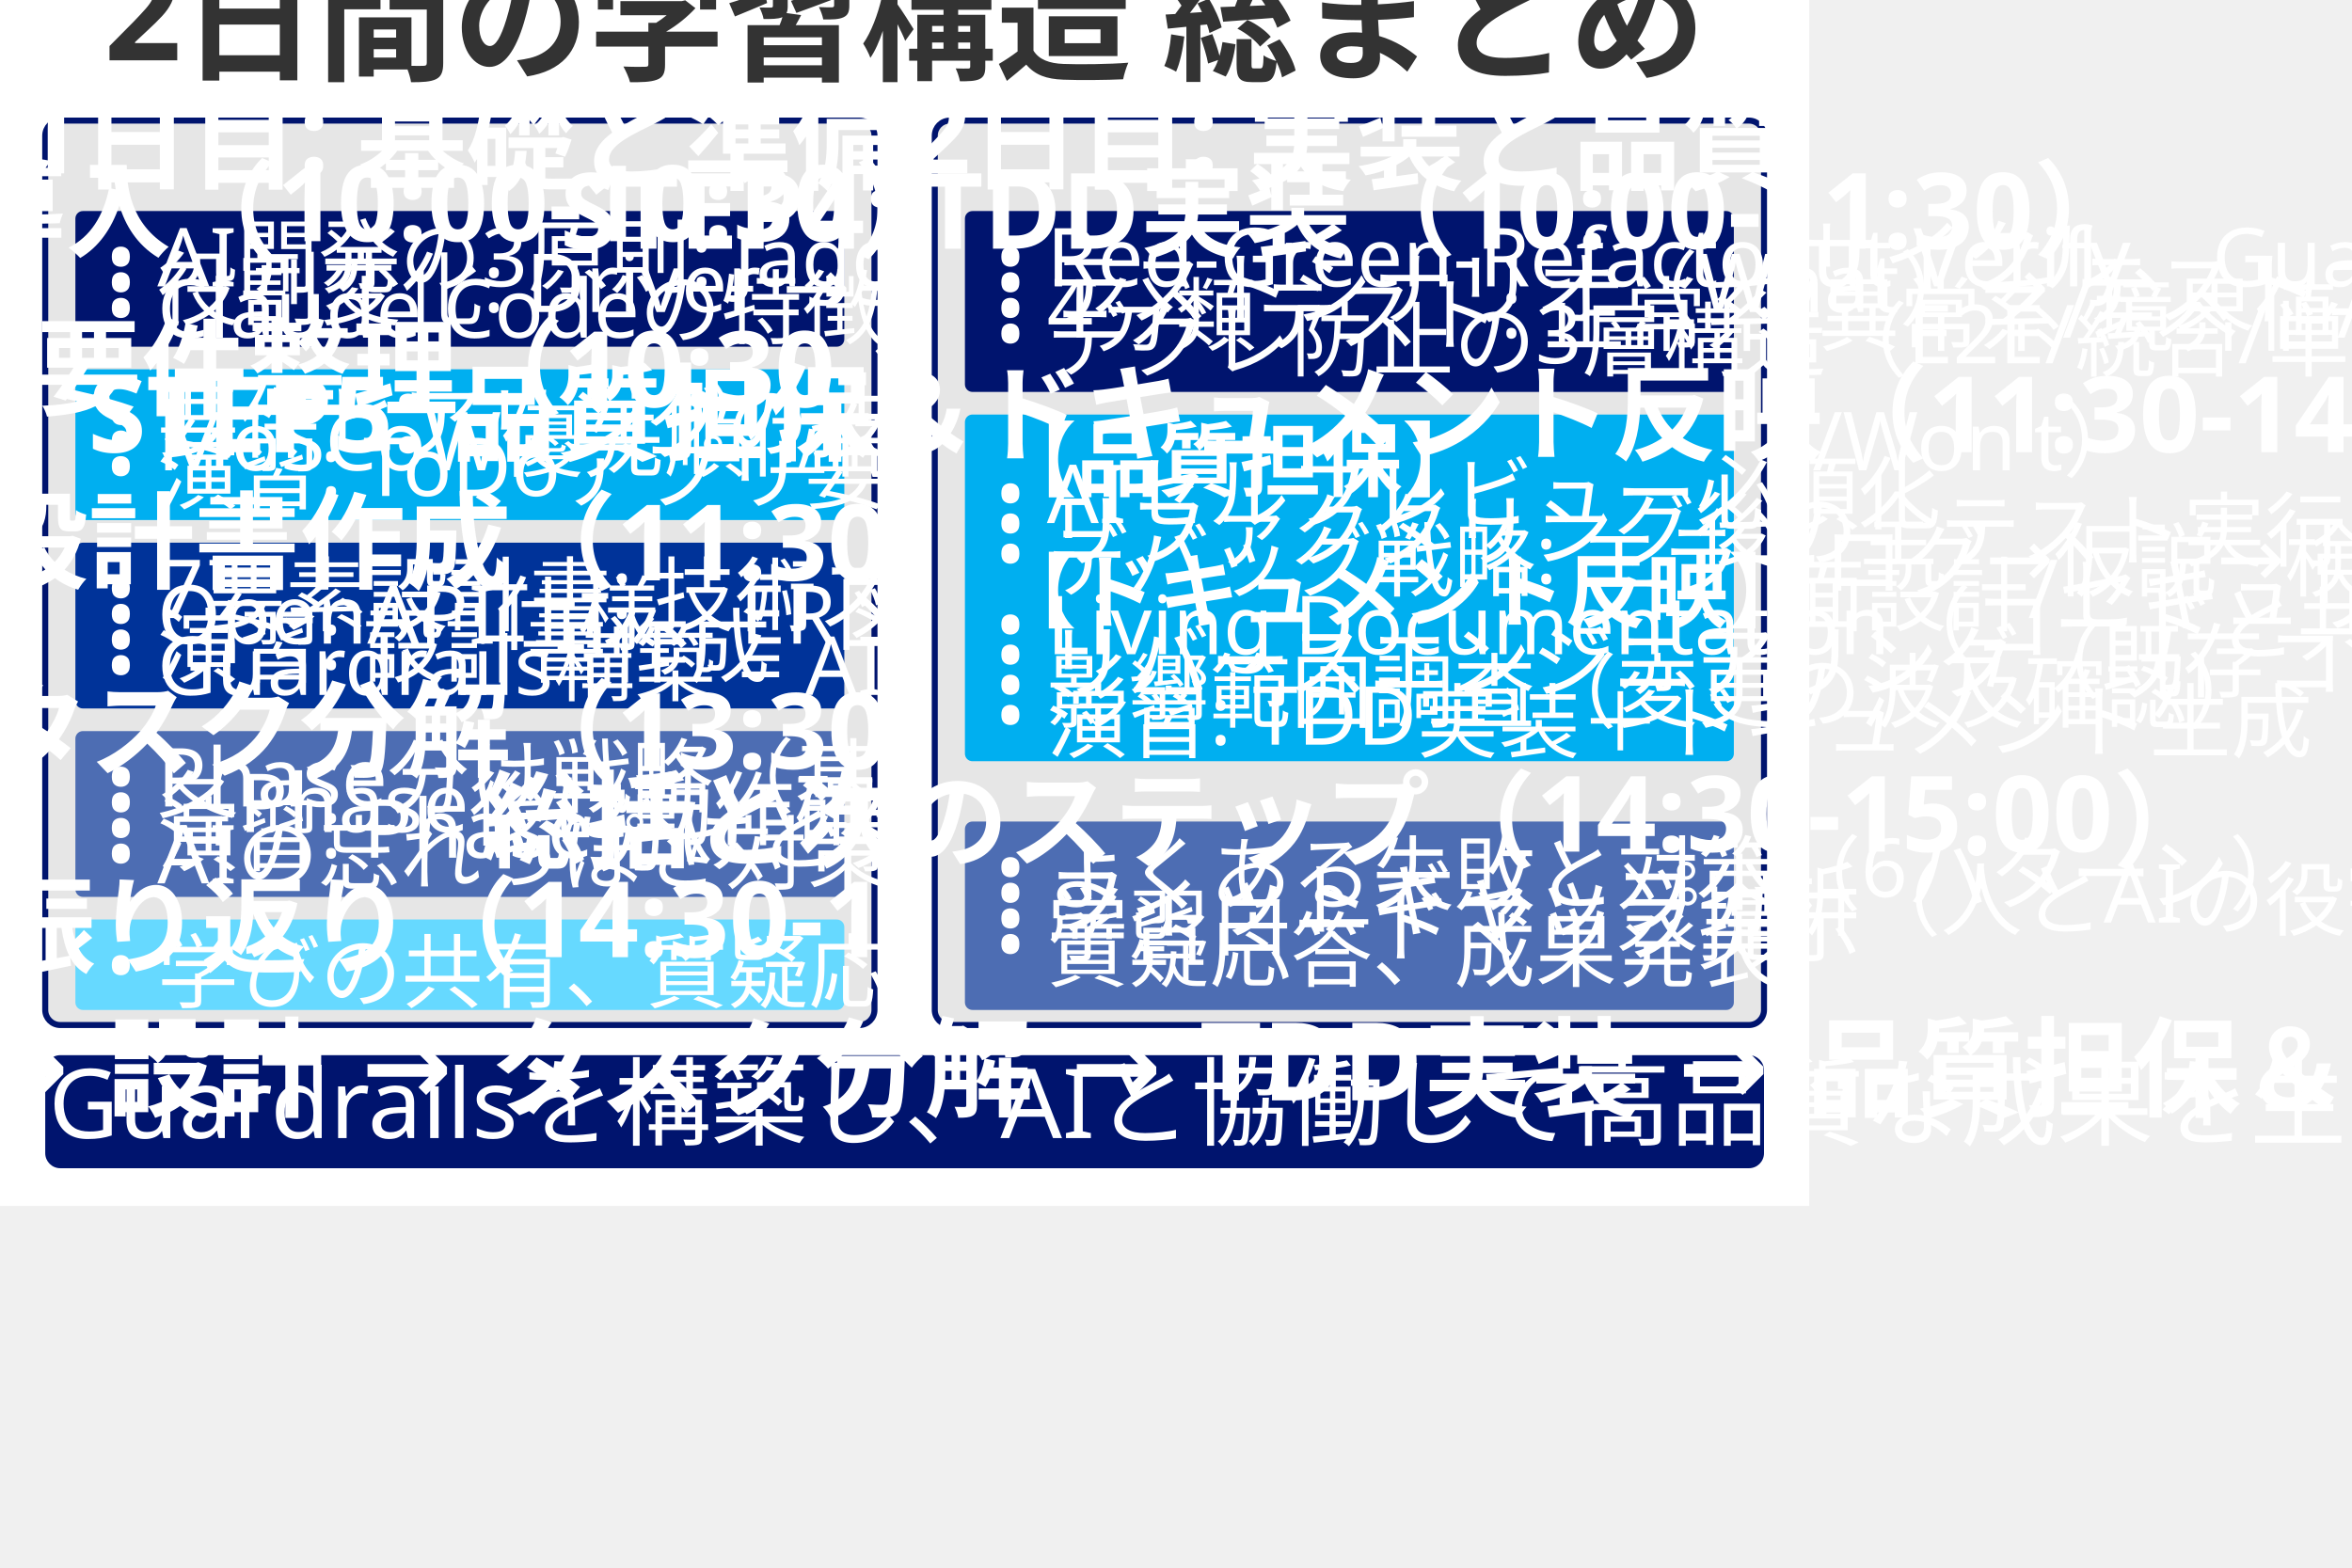
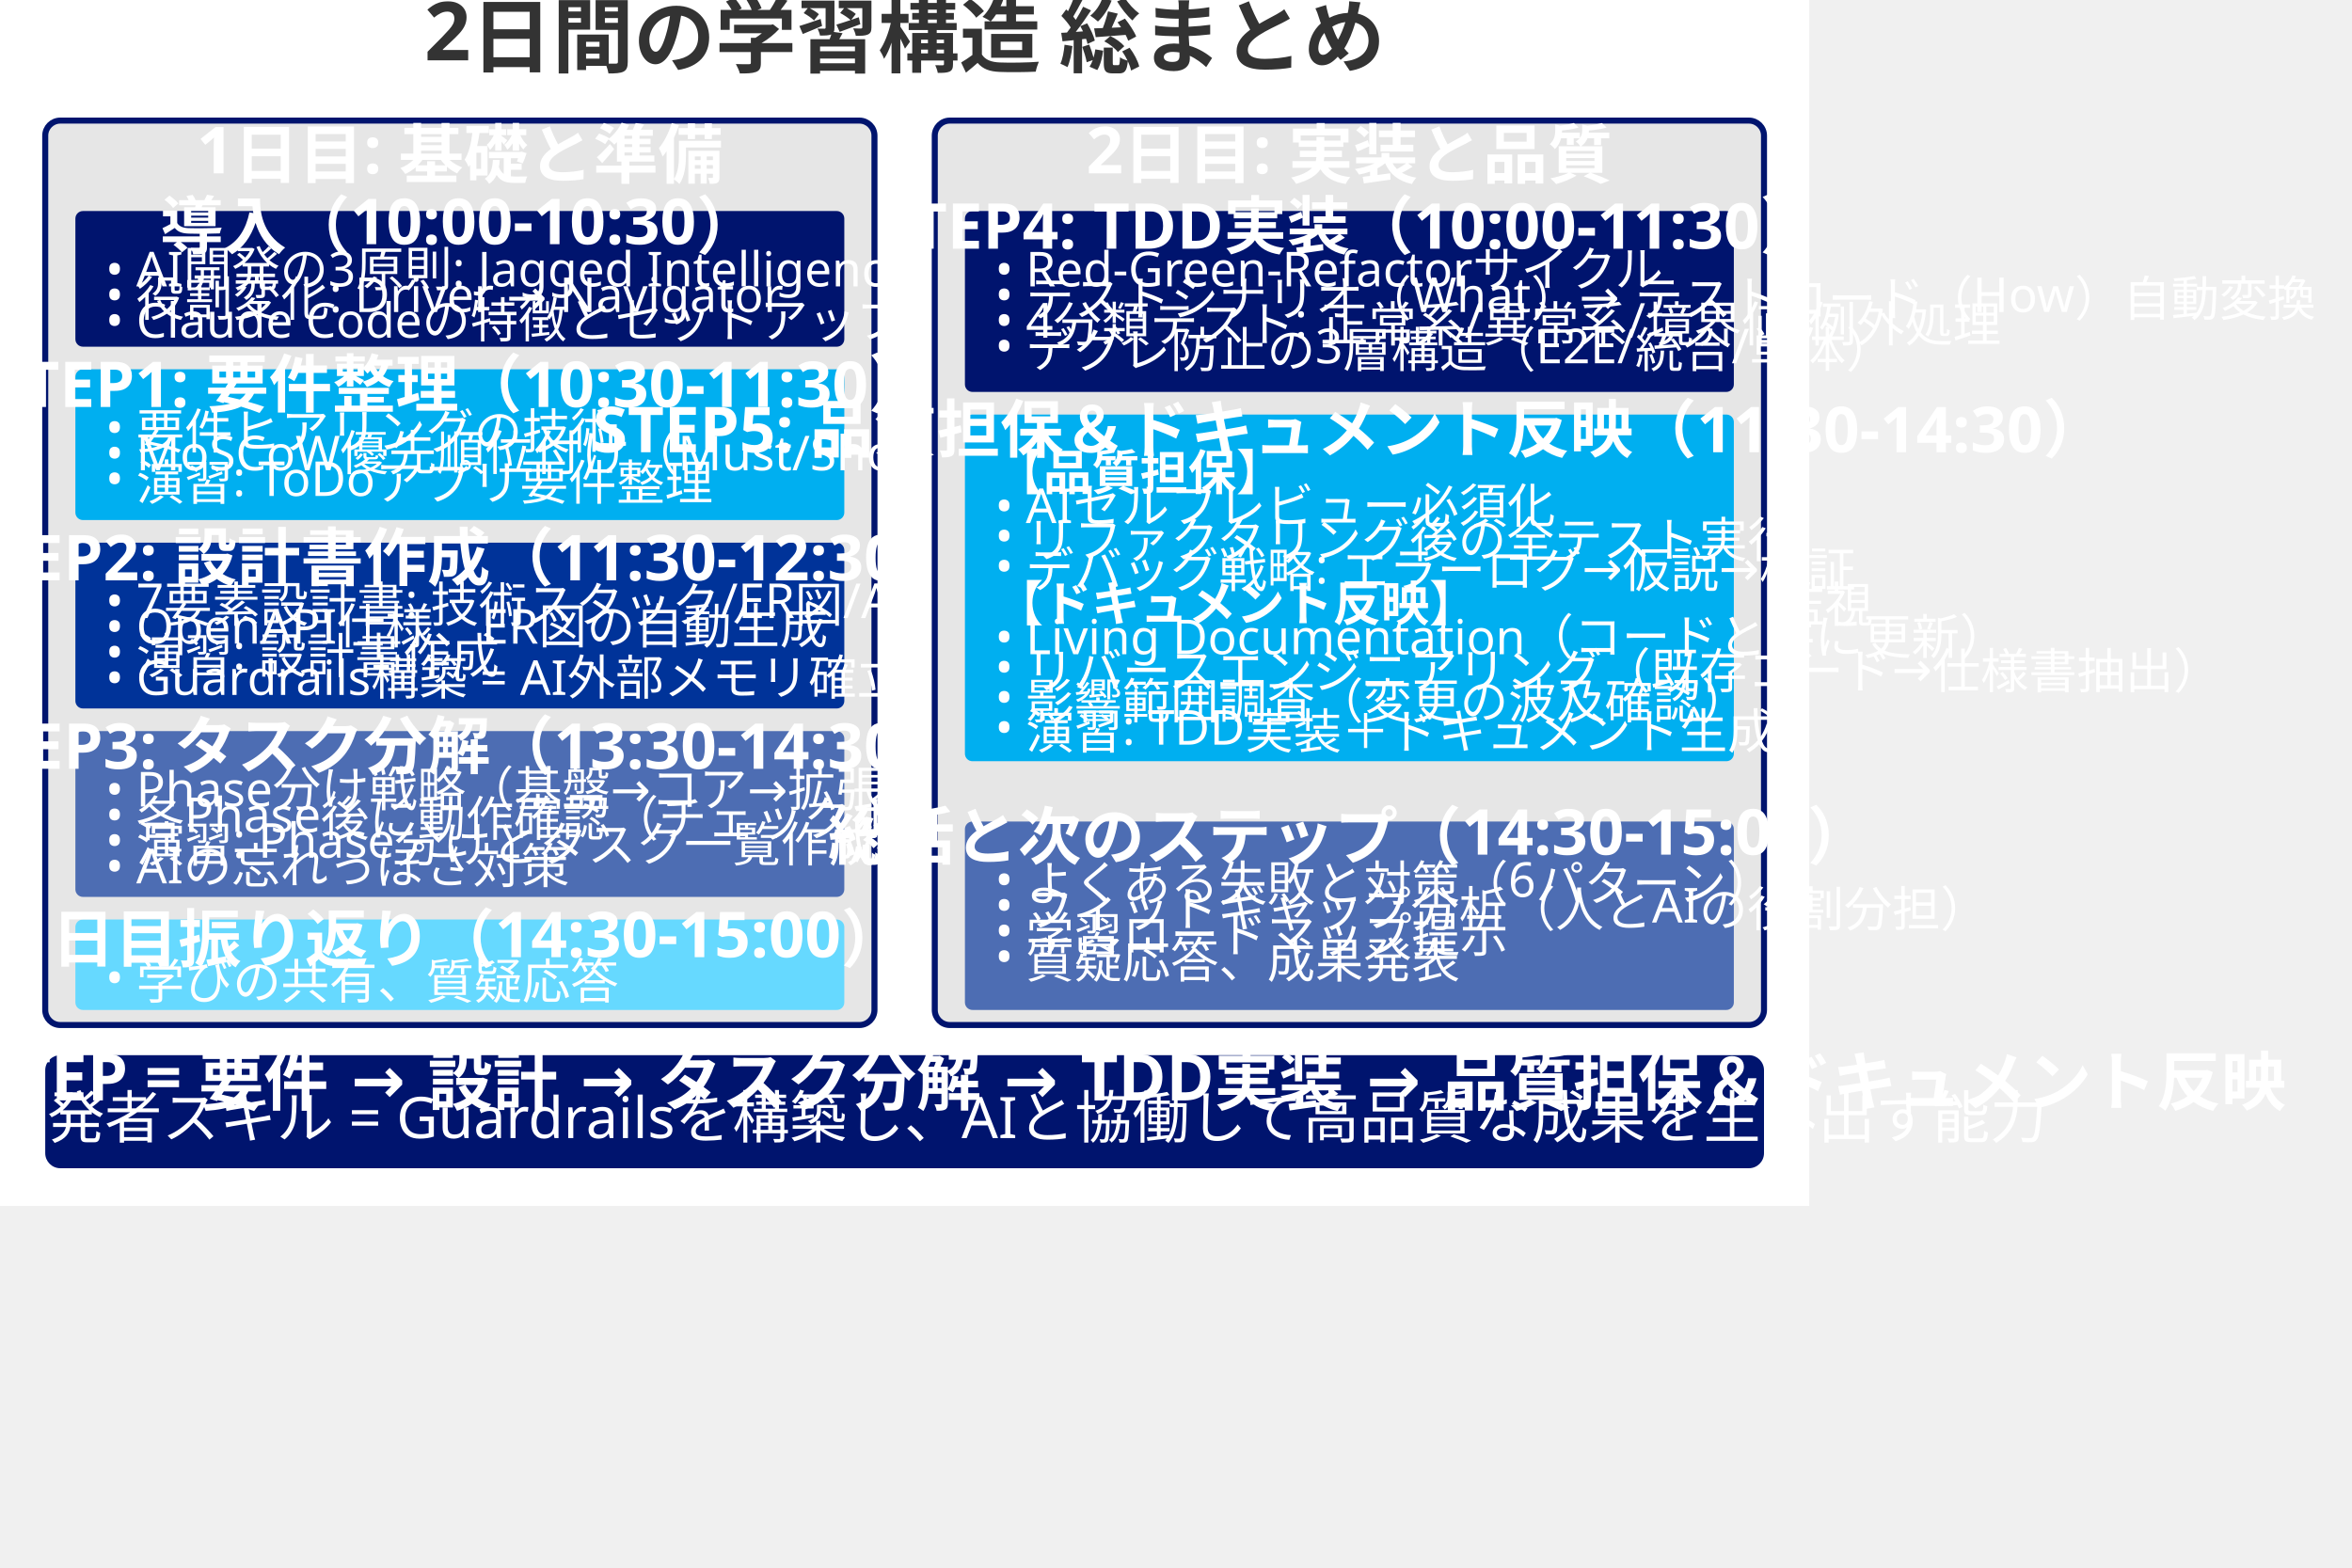
<svg xmlns="http://www.w3.org/2000/svg" viewBox="0 0 1560 1040">
  <defs>
    <style>
-       .title { font-family: 'Noto Sans JP', sans-serif; font-size: 90px; font-weight: bold; fill: #333333; }
-       .day-title { font-family: 'Noto Sans JP', sans-serif; font-size: 72px; font-weight: bold; fill: white; }
-       .step-title { font-family: 'Noto Sans JP', sans-serif; font-size: 70px; font-weight: bold; fill: white; }
-       .step-text { font-family: 'Noto Sans JP', sans-serif; font-size: 54px; fill: white; }
+       .title { font-family: 'Noto Sans JP', sans-serif; font-size: 54px; font-weight: bold; fill: #333333; }
+       .day-title { font-family: 'Noto Sans JP', sans-serif; font-size: 43px; font-weight: bold; fill: white; }
+       .step-title { font-family: 'Noto Sans JP', sans-serif; font-size: 42px; font-weight: bold; fill: white; }
+       .step-text { font-family: 'Noto Sans JP', sans-serif; font-size: 32px; fill: white; }
    </style>
  </defs>
  <rect width="1200" height="800" fill="#FFFFFF" />
  <text x="600" y="40" class="title" text-anchor="middle">2日間の学習構造 総まとめ</text>
  <rect x="30" y="80" width="550" height="600" fill="#E6E6E6" stroke="#00146E" stroke-width="4" rx="10" />
  <text x="305" y="115" class="day-title" fill="#00146E" text-anchor="middle">1日目: 基礎と準備</text>
  <rect x="50" y="140" width="510" height="90" fill="#00146E" rx="5" />
  <text x="305" y="165" class="step-title" text-anchor="middle">導入（10:00-10:30）</text>
  <text x="70" y="190" class="step-text">• AI開発の3原則: Jagged Intelligence、Trust but Verify、Guardrails</text>
  <text x="70" y="207" class="step-text">• 役割変化: Driver → Navigator</text>
  <text x="70" y="224" class="step-text">• Claude Codeの特徴とセットアップ</text>
  <rect x="50" y="245" width="510" height="100" fill="#00AFF0" rx="5" />
  <text x="305" y="270" class="step-title" text-anchor="middle">STEP1: 要件整理（10:30-11:30）</text>
  <text x="70" y="295" class="step-text">• 要件ヒアリングの技術</text>
  <text x="70" y="312" class="step-text">• MoSCoW優先順位付け（Must/Should/Could/Won't）</text>
  <text x="70" y="329" class="step-text">• 演習: ToDoアプリ要件整理</text>
  <rect x="50" y="360" width="510" height="110" fill="#003399" rx="5" />
  <text x="305" y="385" class="step-title" text-anchor="middle">STEP2: 設計書作成（11:30-12:30）</text>
  <text x="70" y="410" class="step-text">• 7要素設計書: 技術スタック/ER図/API仕様/画面設計/セキュリティ/インフラ/監視</text>
  <text x="70" y="427" class="step-text">• OpenAPI仕様、ER図の自動生成</text>
  <text x="70" y="444" class="step-text">• 演習: 設計書作成</text>
  <text x="70" y="461" class="step-text">• Guardrails構築 = AI外部メモリ確立</text>
  <rect x="50" y="485" width="510" height="110" fill="#4D6DB3" rx="5" />
  <text x="305" y="510" class="step-title" text-anchor="middle">STEP3: タスク分解（13:30-14:30）</text>
  <text x="70" y="535" class="step-text">• Phase分け戦略（基盤→コア→拡張→仕上げ）</text>
  <text x="70" y="552" class="step-text">• 各Phase後に動作確認（チェックポイント）</text>
  <text x="70" y="569" class="step-text">• 演習: Phase分けとタスク一覧作成</text>
  <text x="70" y="586" class="step-text">• AIの忘れっぽさ対策</text>
  <rect x="50" y="610" width="510" height="60" fill="#66D9FF" rx="5" />
  <text x="305" y="635" class="step-title" text-anchor="middle">1日目振り返り（14:30-15:00）</text>
  <text x="70" y="660" class="step-text">• 学びの共有、質疑応答</text>
  <rect x="620" y="80" width="550" height="600" fill="#E6E6E6" stroke="#00146E" stroke-width="4" rx="10" />
  <text x="895" y="115" class="day-title" fill="#00146E" text-anchor="middle">2日目: 実装と品質</text>
  <rect x="640" y="140" width="510" height="120" fill="#00146E" rx="5" />
  <text x="895" y="165" class="step-title" text-anchor="middle">STEP4: TDD実装（10:00-11:30）</text>
  <text x="660" y="190" class="step-text">• Red-Green-Refactorサイクル</text>
  <text x="660" y="207" class="step-text">• テストシナリオ（What）→ テストコード（How）自動変換</text>
  <text x="660" y="224" class="step-text">• 4分類テスト: 正常系/異常系/境界値/例外処理</text>
  <text x="660" y="241" class="step-text">• デグレ防止の3層構造（E2E/統合/単体）</text>
  <rect x="640" y="275" width="510" height="230" fill="#00AFF0" rx="5" />
  <text x="895" y="300" class="step-title" text-anchor="middle">STEP5: 品質担保＆ドキュメント反映（11:30-14:30）</text>
  <text x="660" y="325" class="step-text" font-weight="bold">【品質担保】</text>
  <text x="660" y="347" class="step-text">• AIセルフレビュー必須化</text>
  <text x="660" y="367" class="step-text">• リファクタリング後の全テスト実行</text>
  <text x="660" y="387" class="step-text">• デバッグ戦略: エラーログ→仮説→検証</text>
  <text x="660" y="412" class="step-text" font-weight="bold">【ドキュメント反映】</text>
  <text x="660" y="434" class="step-text">• Living Documentation（コードと共に更新）</text>
  <text x="660" y="454" class="step-text">• リバースエンジニアリング（既存コード→仕様書抽出）</text>
  <text x="660" y="474" class="step-text">• 影響範囲調査（変更の波及確認）</text>
  <text x="660" y="494" class="step-text">• 演習: TDD実装＋ドキュメント生成</text>
  <rect x="640" y="545" width="510" height="125" fill="#4D6DB3" rx="5" />
  <text x="895" y="570" class="step-title" text-anchor="middle">総括と次のステップ（14:30-15:00）</text>
  <text x="660" y="595" class="step-text">• よくある失敗と対策（6パターン）</text>
  <text x="660" y="612" class="step-text">• フィットギャップ分析（人とAIの役割分担）</text>
  <text x="660" y="629" class="step-text">• 学習ロードマップ提示</text>
  <text x="660" y="646" class="step-text">• 質疑応答、成果発表</text>
  <rect x="30" y="700" width="1140" height="75" fill="#00146E" rx="10" />
-   <text x="600" y="730" style="font-family: 'Noto Sans JP', sans-serif; font-size: 72px; fill: white; text-anchor: middle; font-weight: bold;">
+   <text x="600" y="730" style="font-family: 'Noto Sans JP', sans-serif; font-size: 43px; fill: white; text-anchor: middle; font-weight: bold;">
    2日間で習得: 5-STEP = 要件 → 設計 → タスク分解 → TDD実装 → 品質担保＆ドキュメント反映
  </text>
-   <text x="600" y="755" style="font-family: 'Noto Sans JP', sans-serif; font-size: 64px; fill: white; text-anchor: middle;">
+   <text x="600" y="755" style="font-family: 'Noto Sans JP', sans-serif; font-size: 38px; fill: white; text-anchor: middle;">
    AI時代の開発者スキル = Guardrailsを構築し、AIと協働して高品質な成果を生み出す能力
  </text>
</svg>
